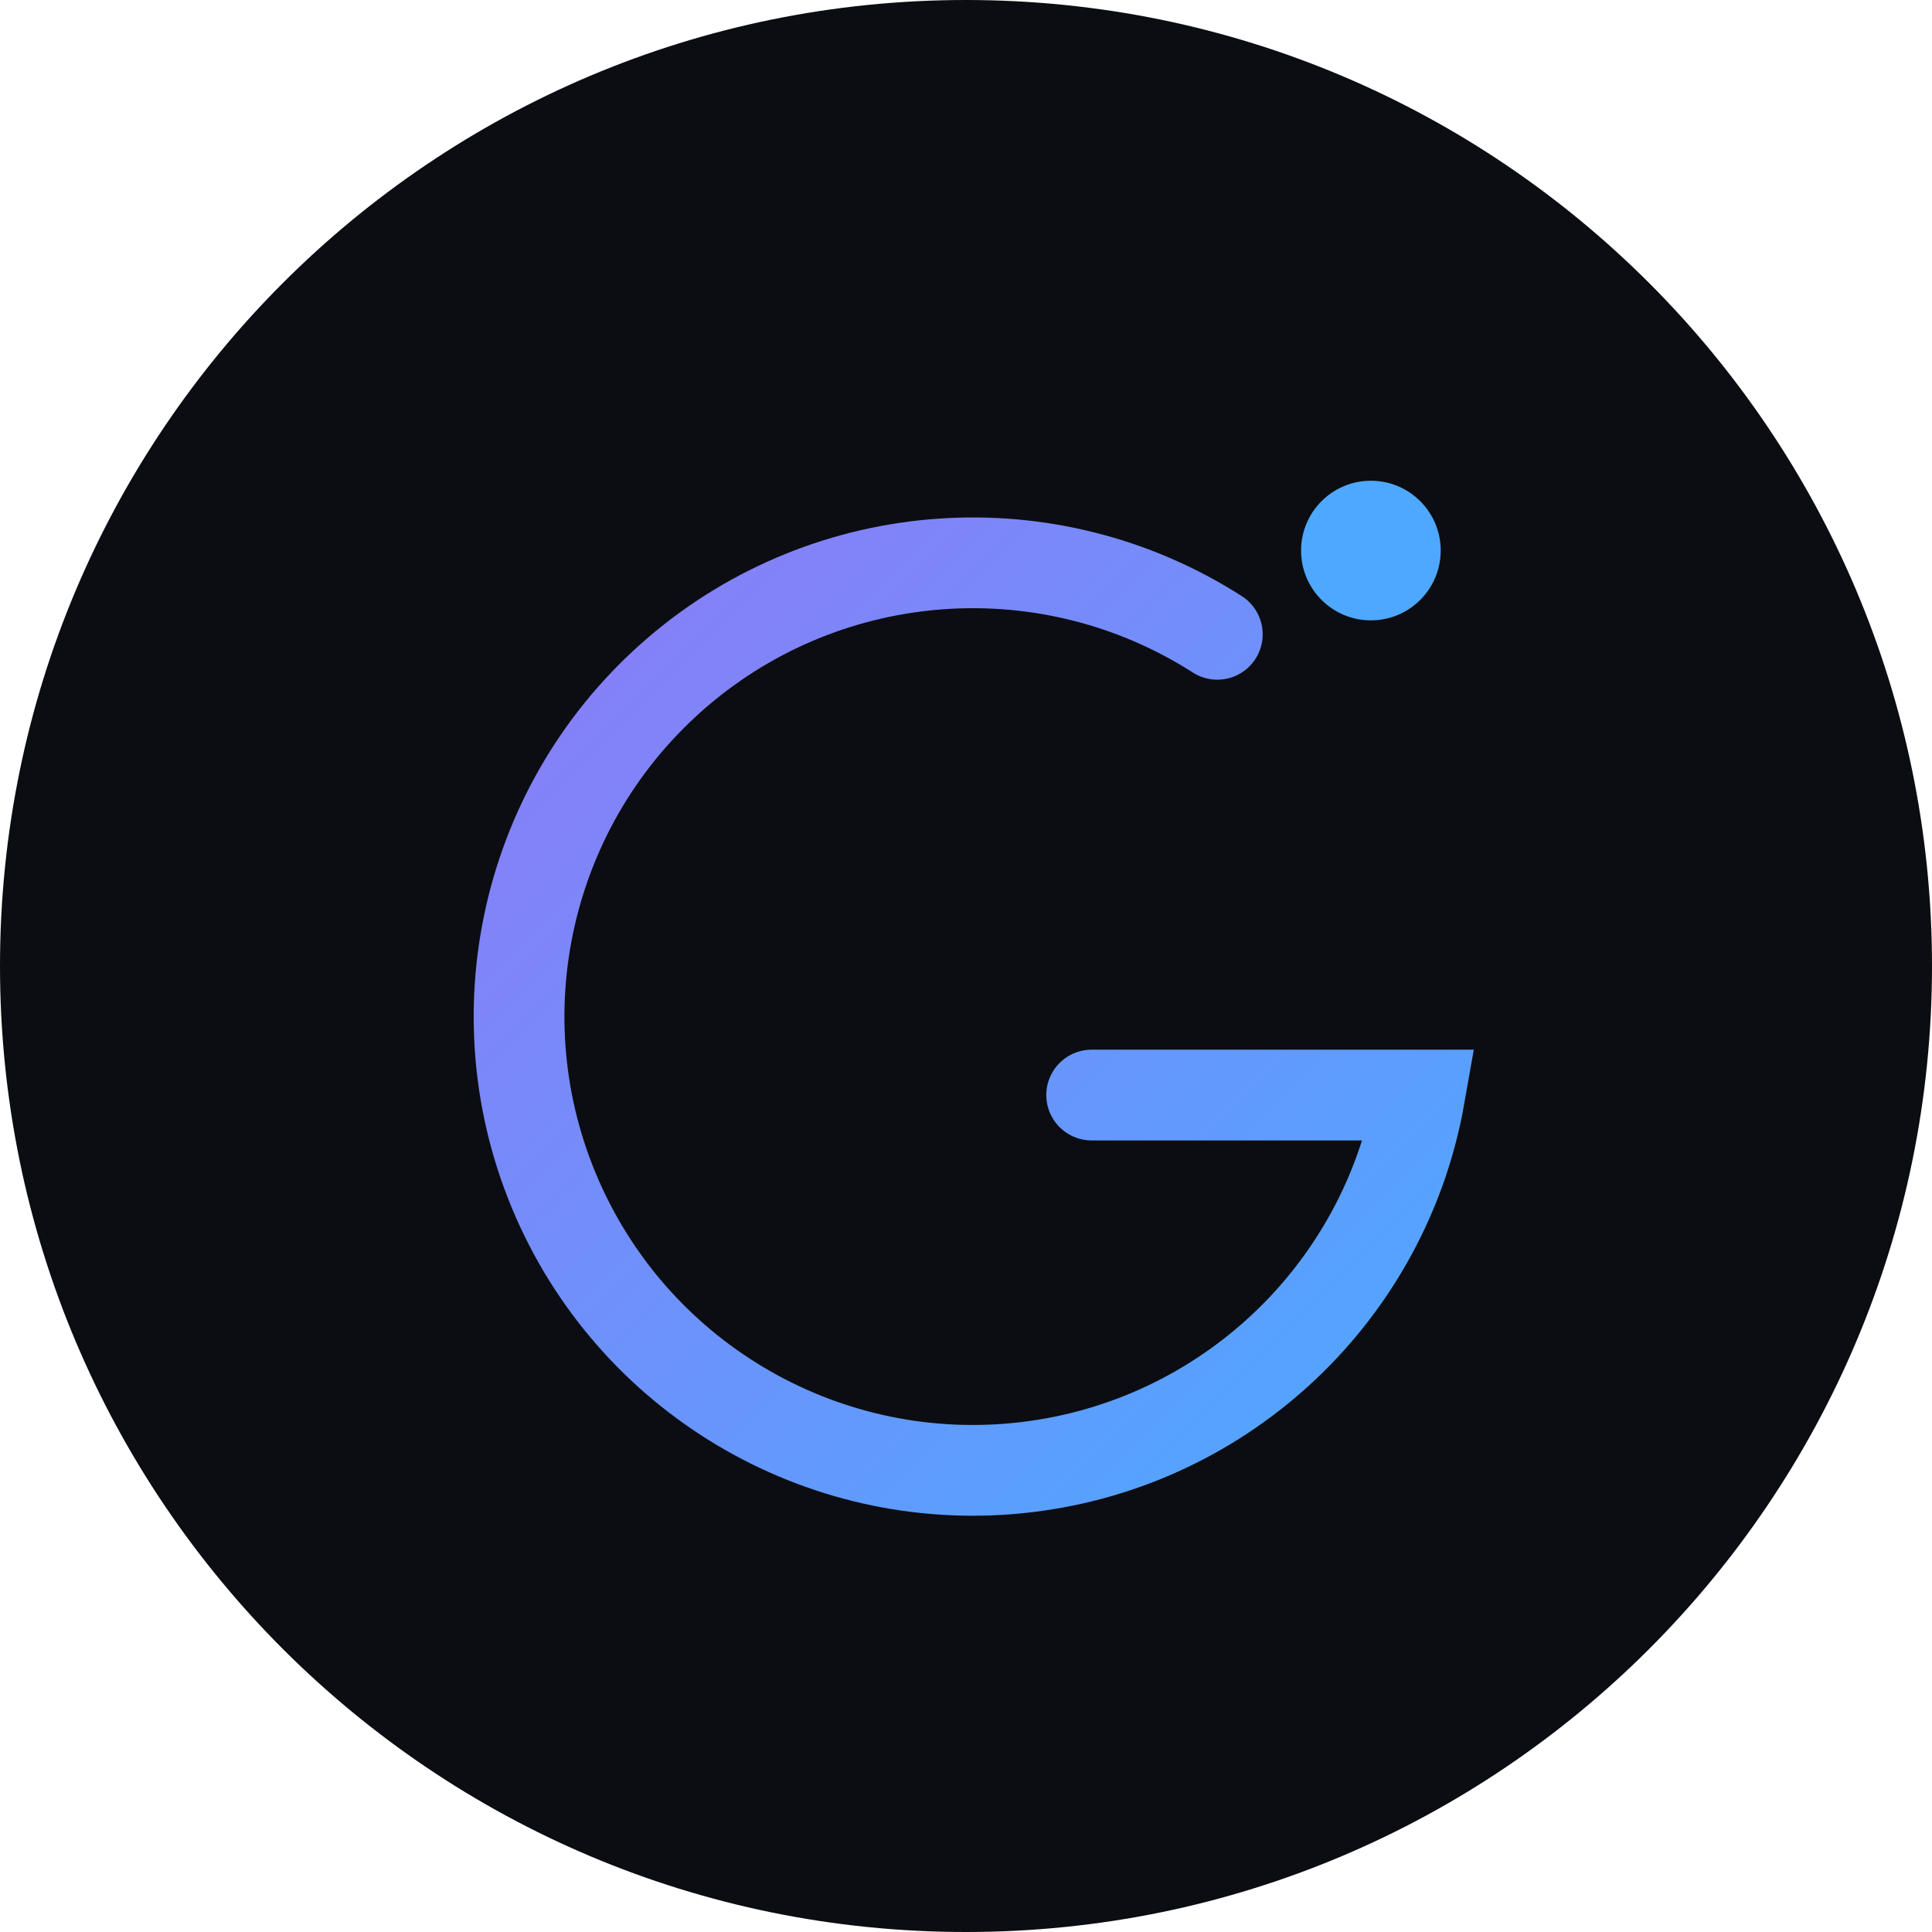
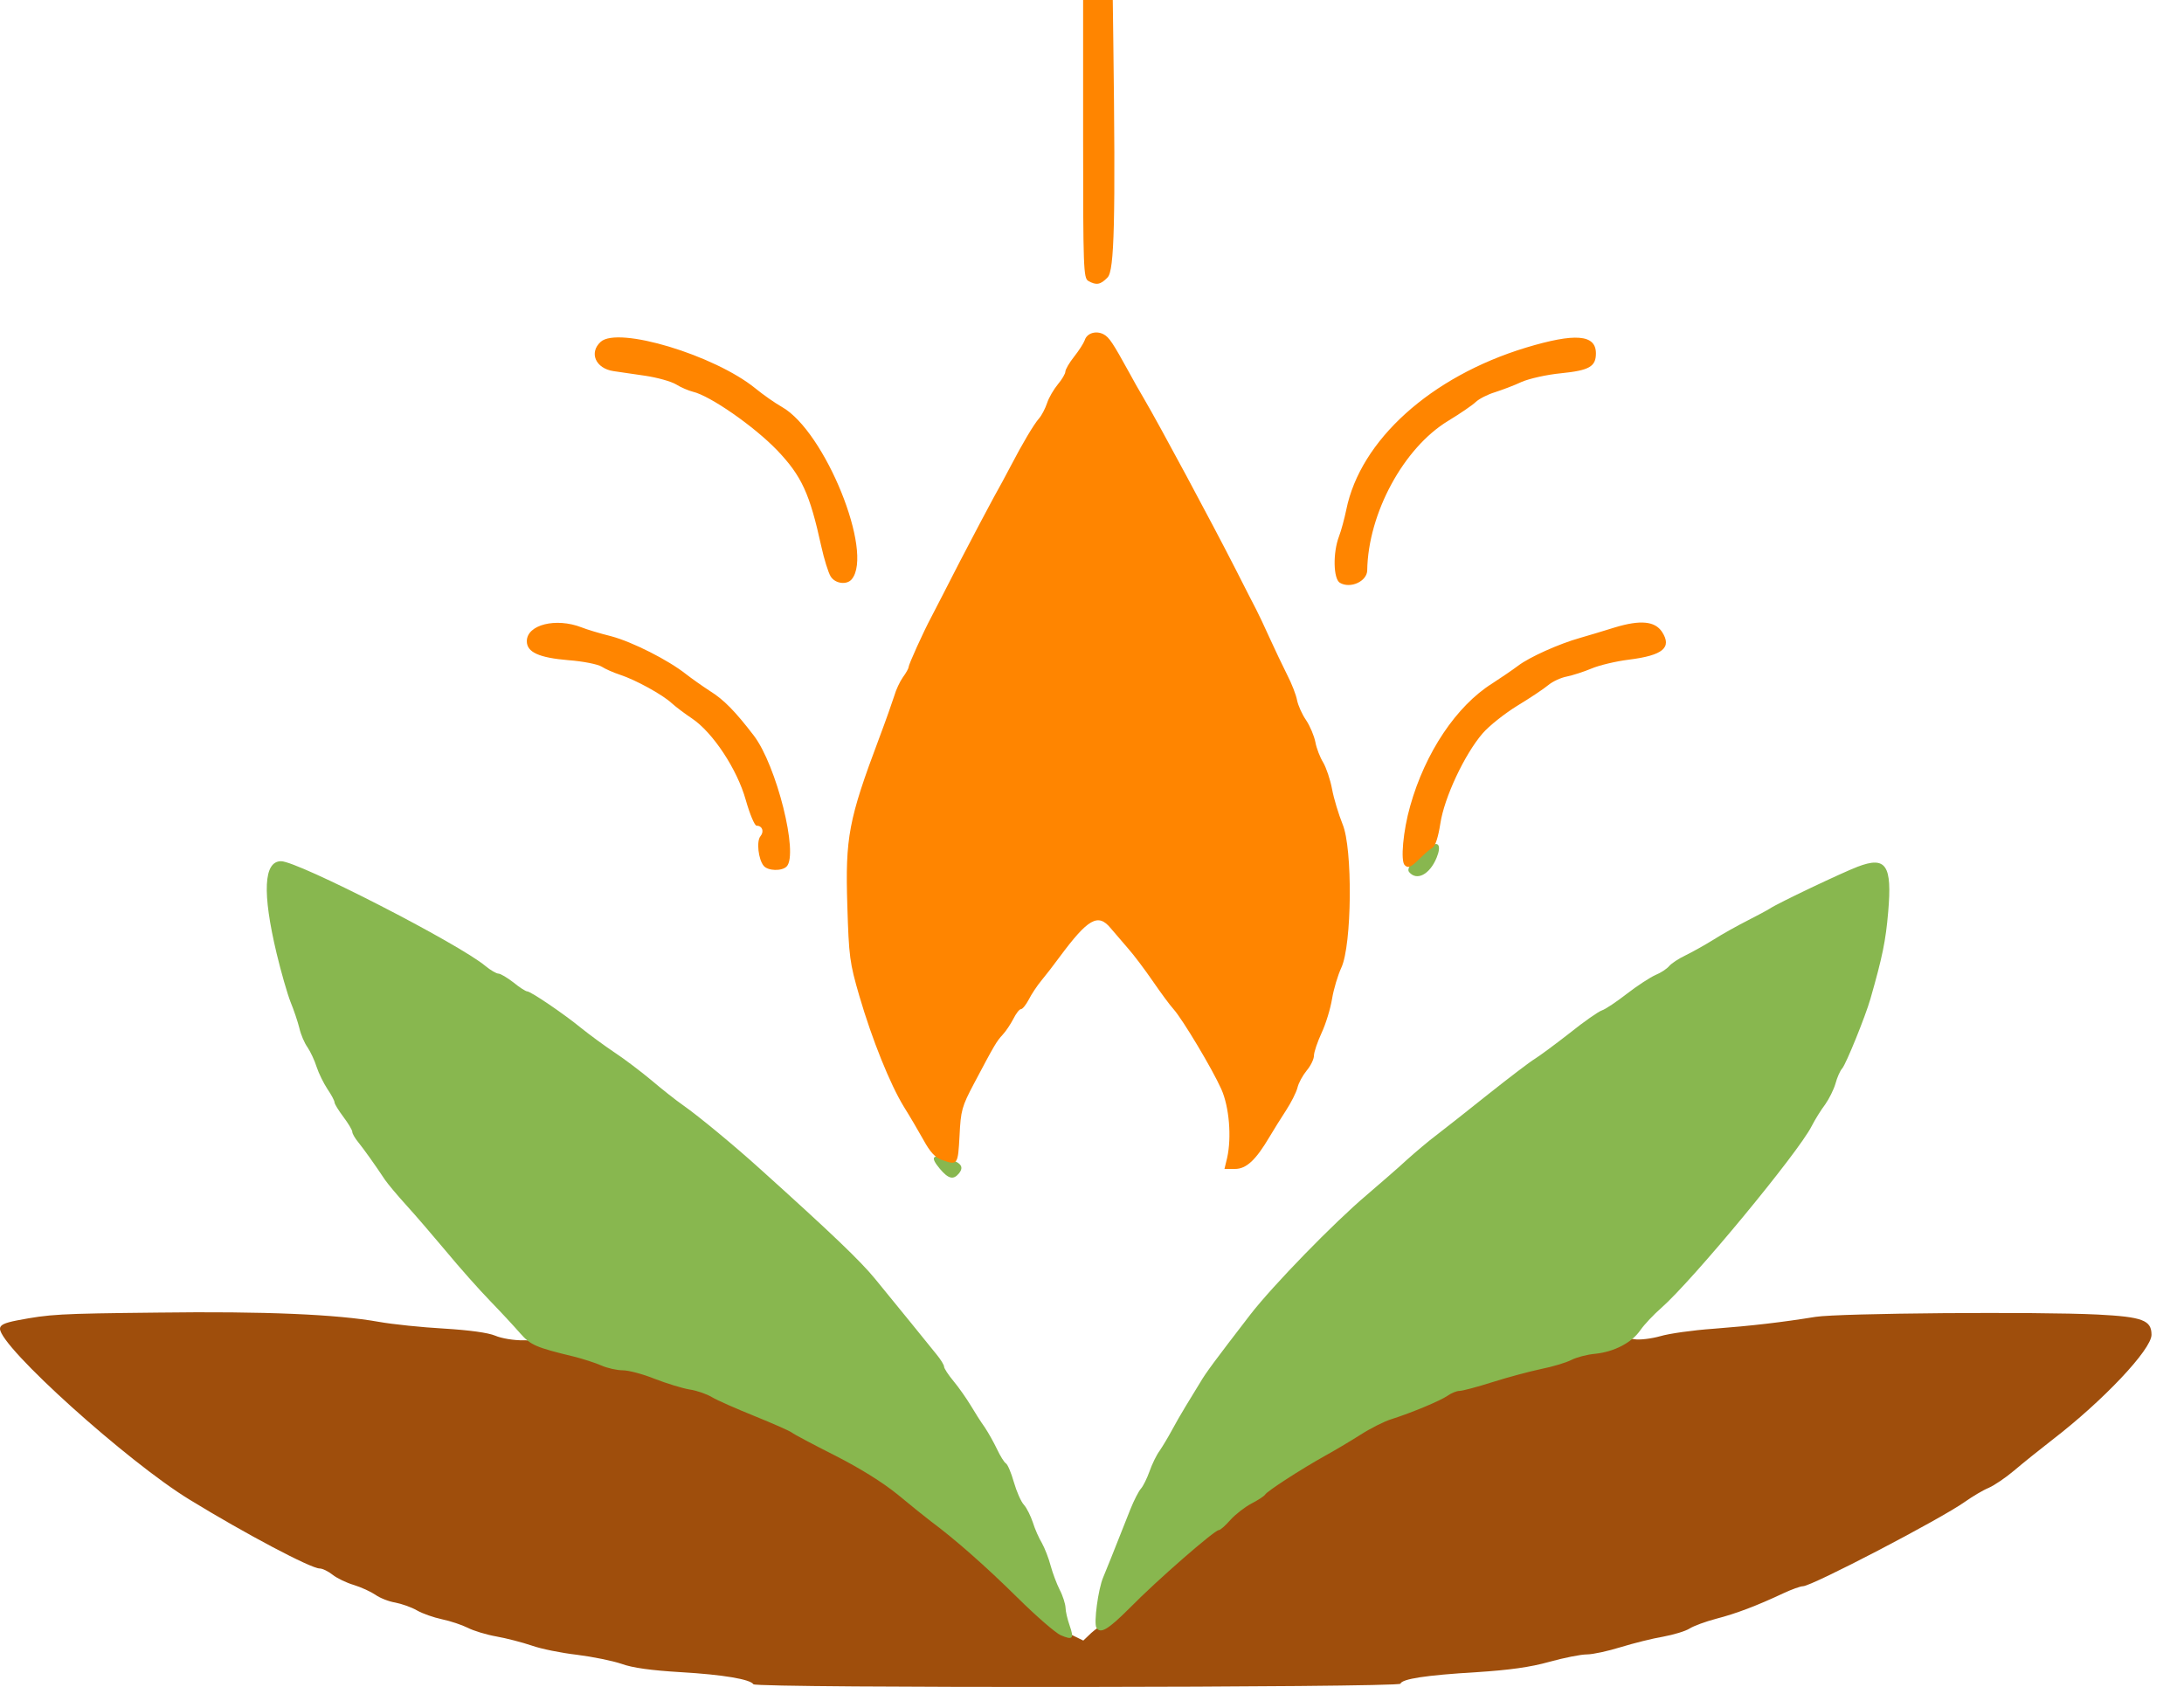
- <svg xmlns="http://www.w3.org/2000/svg" width="512" height="512" viewBox="0 0 512 512" role="img" aria-label="Gravit favicon">
-   <defs>
-     <linearGradient id="lum" x1="0" y1="0" x2="1" y2="1">
-       <stop offset="0" stop-color="#8B7CF6" />
-       <stop offset="1" stop-color="#4EA8FF" />
-     </linearGradient>
-   </defs>
-   <circle cx="256" cy="256" r="256" fill="#0B0D12" />
-   <g transform="translate(256,268) scale(1.85)">
-     <path d="M 36 -54 A 65 65 0 1 0 65 12 L 18 12" fill="none" stroke="url(#lum)" stroke-width="13" stroke-linecap="round" />
-     <circle cx="58" cy="-66" r="10" fill="#4EA8FF" />
-   </g>
+ <svg xmlns="http://www.w3.org/2000/svg" viewBox="0 0 123 95" width="123" height="95" role="img" aria-label="WinVinaya InfoSystems logo mark">
+   <style>.o{fill:#FF8500}.g{fill:#88B74F}.p{fill:#9F4E0C}.t{fill:#535353}.s{fill:#8C4519}</style>
+   <path class="p" fill-rule="evenodd" d="M42.43 94.85C42.25 94.57 40.73 94.31 38.34 94.17C36.68 94.07 35.63 93.93 35.00 93.70C34.50 93.53 33.37 93.30 32.49 93.19C31.62 93.09 30.47 92.86 29.94 92.67C29.41 92.49 28.52 92.26 27.96 92.16C27.39 92.06 26.67 91.84 26.34 91.67C26.02 91.51 25.37 91.29 24.89 91.19C24.42 91.09 23.79 90.87 23.48 90.69C23.17 90.51 22.62 90.32 22.26 90.25C21.89 90.19 21.39 89.99 21.14 89.81C20.89 89.64 20.35 89.39 19.93 89.26C19.52 89.14 18.98 88.88 18.74 88.69C18.49 88.49 18.16 88.33 18.00 88.33C17.51 88.33 13.82 86.38 10.67 84.45C7.18 82.32 0.00 75.85 0.00 74.83C0.00 74.62 0.24 74.50 0.96 74.36C2.82 74.01 3.22 73.98 8.89 73.92C14.93 73.84 18.98 74.02 21.33 74.44C22.11 74.58 23.76 74.75 25.00 74.82C26.45 74.91 27.48 75.05 27.89 75.22C28.24 75.37 28.94 75.49 29.47 75.48C30.00 75.47 30.70 75.58 31.02 75.71C31.35 75.85 31.94 76.02 32.33 76.08C32.73 76.15 33.35 76.34 33.73 76.51C34.11 76.69 34.70 76.83 35.04 76.83C35.38 76.83 36.20 77.05 36.87 77.31C37.54 77.58 38.42 77.85 38.83 77.91C39.25 77.98 39.81 78.17 40.09 78.34C40.37 78.51 41.46 79.00 42.50 79.42C43.54 79.84 44.49 80.26 44.60 80.35C44.71 80.44 45.80 81.02 47.03 81.64C48.46 82.36 49.71 83.14 50.56 83.84C51.28 84.43 52.12 85.10 52.42 85.33C53.74 86.32 55.51 87.88 57.32 89.64C58.56 90.86 59.56 91.68 60.13 91.96L61.01 92.39L61.46 91.96C61.71 91.73 62.08 91.49 62.28 91.43C62.47 91.37 62.83 91.06 63.07 90.75C63.59 90.07 68.24 85.97 68.68 85.80C68.84 85.74 69.11 85.49 69.27 85.25C69.42 85.01 69.91 84.63 70.35 84.41C70.79 84.19 71.19 83.93 71.25 83.84C71.37 83.63 73.24 82.42 74.58 81.68C75.13 81.37 76.05 80.83 76.62 80.46C77.18 80.10 77.97 79.71 78.37 79.58C79.50 79.23 81.11 78.56 81.53 78.27C81.74 78.12 82.04 78.00 82.20 78.00C82.36 78.00 83.19 77.78 84.04 77.51C84.89 77.24 86.12 76.91 86.78 76.77C87.43 76.64 88.20 76.40 88.49 76.26C88.78 76.11 89.40 75.95 89.88 75.90C90.36 75.85 90.92 75.70 91.13 75.57C91.37 75.41 91.71 75.36 92.05 75.42C92.34 75.47 93.00 75.39 93.50 75.25C94.00 75.10 95.35 74.91 96.50 74.83C98.70 74.66 100.33 74.47 102.25 74.16C103.59 73.95 114.73 73.86 118.14 74.03C120.67 74.16 121.17 74.35 121.17 75.17C121.17 76.00 118.44 78.89 115.59 81.08C114.88 81.63 113.91 82.41 113.44 82.81C112.97 83.21 112.32 83.65 112.00 83.79C111.68 83.92 111.08 84.28 110.67 84.57C109.31 85.54 102.04 89.33 101.54 89.33C101.40 89.33 100.90 89.51 100.43 89.73C98.94 90.43 97.78 90.87 96.66 91.16C96.05 91.32 95.38 91.57 95.16 91.71C94.93 91.86 94.26 92.06 93.67 92.17C93.07 92.27 92.00 92.54 91.28 92.76C90.57 92.98 89.71 93.17 89.37 93.17C89.03 93.17 88.08 93.36 87.25 93.59C86.18 93.89 85.01 94.05 83.17 94.17C80.29 94.34 78.96 94.55 78.87 94.82C78.79 95.04 42.57 95.08 42.43 94.85Z" />
+   <path class="g" fill-rule="evenodd" d="M59.74 92.09C59.46 91.97 58.36 91.02 57.31 89.98C55.53 88.22 53.78 86.68 52.42 85.67C52.12 85.44 51.28 84.77 50.56 84.17C49.71 83.48 48.46 82.70 47.03 81.97C45.80 81.35 44.71 80.77 44.60 80.68C44.49 80.59 43.54 80.17 42.50 79.75C41.46 79.33 40.37 78.85 40.09 78.68C39.81 78.51 39.25 78.31 38.83 78.25C38.42 78.18 37.54 77.91 36.87 77.65C36.20 77.38 35.40 77.17 35.07 77.17C34.75 77.17 34.21 77.05 33.87 76.90C33.53 76.75 32.84 76.53 32.33 76.40C30.17 75.88 29.88 75.75 29.29 75.08C28.98 74.72 28.21 73.89 27.59 73.25C26.97 72.61 25.87 71.37 25.15 70.50C24.42 69.63 23.41 68.45 22.89 67.88C22.37 67.31 21.83 66.66 21.68 66.44C21.09 65.55 20.50 64.73 20.18 64.33C19.99 64.10 19.84 63.84 19.84 63.74C19.84 63.64 19.61 63.26 19.34 62.90C19.07 62.54 18.84 62.17 18.84 62.08C18.84 61.99 18.66 61.65 18.44 61.33C18.23 61.01 17.95 60.45 17.83 60.08C17.72 59.72 17.48 59.22 17.32 58.98C17.15 58.75 16.94 58.26 16.86 57.90C16.77 57.54 16.55 56.88 16.36 56.42C16.18 55.96 15.83 54.74 15.58 53.70C14.76 50.26 14.85 48.50 15.83 48.50C16.78 48.50 25.87 53.16 27.35 54.41C27.63 54.64 27.96 54.83 28.07 54.83C28.19 54.83 28.57 55.06 28.92 55.33C29.26 55.61 29.61 55.83 29.69 55.83C29.89 55.83 31.75 57.09 32.75 57.91C33.21 58.28 34.03 58.88 34.58 59.25C35.13 59.61 36.08 60.33 36.68 60.83C37.28 61.34 38.09 61.98 38.48 62.25C39.35 62.86 41.36 64.52 42.83 65.85C46.86 69.48 48.46 71.01 49.30 72.04C49.82 72.68 50.72 73.78 51.29 74.48C51.86 75.18 52.51 75.99 52.74 76.27C52.98 76.56 53.17 76.87 53.17 76.97C53.17 77.06 53.41 77.43 53.71 77.79C54.01 78.15 54.44 78.77 54.67 79.15C54.90 79.54 55.25 80.09 55.46 80.38C55.66 80.68 55.97 81.23 56.15 81.61C56.33 81.99 56.55 82.35 56.65 82.41C56.75 82.47 56.95 82.94 57.10 83.47C57.25 83.99 57.50 84.57 57.67 84.75C57.83 84.93 58.05 85.38 58.17 85.74C58.28 86.10 58.51 86.62 58.68 86.90C58.84 87.19 59.06 87.75 59.17 88.17C59.28 88.58 59.51 89.19 59.68 89.53C59.86 89.87 60.00 90.33 60.01 90.54C60.01 90.74 60.12 91.20 60.24 91.54C60.50 92.29 60.42 92.38 59.74 92.09ZM61.75 91.67C61.59 91.41 61.85 89.48 62.13 88.83C62.35 88.30 62.57 87.76 63.66 85.00C63.86 84.50 64.13 83.97 64.26 83.83C64.39 83.68 64.60 83.25 64.74 82.86C64.88 82.46 65.13 81.94 65.31 81.70C65.48 81.45 65.78 80.95 65.98 80.58C66.17 80.22 66.54 79.58 66.79 79.17C67.05 78.75 67.40 78.17 67.59 77.86C67.91 77.31 68.41 76.64 70.41 74.04C71.68 72.40 75.13 68.85 76.98 67.29C77.76 66.62 78.78 65.74 79.24 65.31C79.71 64.89 80.46 64.25 80.93 63.90C81.40 63.54 82.72 62.50 83.87 61.58C85.02 60.67 86.17 59.79 86.44 59.63C86.70 59.47 87.58 58.82 88.40 58.18C89.21 57.53 90.03 56.96 90.22 56.90C90.41 56.84 91.04 56.42 91.63 55.96C92.21 55.51 92.94 55.04 93.23 54.91C93.53 54.79 93.88 54.56 94.01 54.40C94.14 54.25 94.55 53.98 94.91 53.81C95.28 53.63 96.00 53.23 96.50 52.92C97.00 52.60 97.87 52.12 98.42 51.84C98.97 51.56 99.53 51.26 99.67 51.17C100.11 50.87 103.73 49.15 104.62 48.81C106.22 48.20 106.57 48.71 106.34 51.36C106.20 52.99 106.02 53.87 105.34 56.25C105.06 57.23 103.97 59.92 103.75 60.17C103.63 60.30 103.46 60.69 103.37 61.03C103.27 61.37 103.01 61.89 102.79 62.20C102.56 62.50 102.22 63.05 102.03 63.42C101.28 64.91 95.35 72.08 93.57 73.65C93.13 74.03 92.60 74.60 92.39 74.90C91.91 75.61 90.91 76.13 89.84 76.24C89.38 76.28 88.78 76.44 88.49 76.59C88.20 76.74 87.43 76.97 86.78 77.10C86.12 77.24 84.89 77.57 84.04 77.84C83.19 78.11 82.36 78.33 82.20 78.33C82.04 78.33 81.74 78.45 81.53 78.60C81.11 78.89 79.50 79.56 78.37 79.92C77.97 80.04 77.18 80.44 76.62 80.80C76.05 81.16 75.13 81.71 74.58 82.01C73.24 82.76 71.37 83.97 71.25 84.17C71.19 84.26 70.84 84.49 70.47 84.68C70.11 84.87 69.58 85.28 69.30 85.59C69.02 85.91 68.73 86.17 68.64 86.17C68.40 86.17 65.13 89.02 63.64 90.54C62.41 91.77 61.98 92.03 61.75 91.67ZM52.93 65.82C52.37 65.15 52.50 64.99 53.37 65.24C54.13 65.47 54.31 65.71 54.00 66.09C53.69 66.46 53.41 66.39 52.93 65.82ZM79.36 49.11C79.18 48.90 79.60 48.39 80.53 47.69C81.01 47.32 81.19 47.62 80.91 48.30C80.52 49.25 79.79 49.63 79.36 49.11Z" />
+   <path class="o" fill-rule="evenodd" d="M69.11 65.21C69.37 64.05 69.23 62.33 68.78 61.33C68.27 60.19 66.60 57.40 66.09 56.83C65.88 56.60 65.36 55.89 64.92 55.25C64.48 54.61 63.85 53.77 63.52 53.40C63.19 53.02 62.75 52.51 62.55 52.27C61.84 51.41 61.28 51.73 59.67 53.90C59.35 54.34 58.89 54.93 58.65 55.22C58.41 55.51 58.09 55.99 57.94 56.29C57.78 56.59 57.59 56.83 57.50 56.83C57.41 56.83 57.22 57.08 57.07 57.38C56.92 57.67 56.65 58.08 56.47 58.27C56.12 58.65 56.02 58.82 54.85 61.03C54.17 62.32 54.11 62.53 54.04 63.96C53.95 65.61 53.94 65.64 53.04 65.32C52.68 65.20 52.38 64.88 52.01 64.20C51.72 63.68 51.22 62.83 50.90 62.32C50.13 61.06 49.12 58.56 48.40 56.10C47.85 54.21 47.81 53.89 47.72 51.00C47.60 47.16 47.79 46.15 49.51 41.58C49.89 40.57 50.27 39.49 50.37 39.17C50.46 38.85 50.68 38.38 50.85 38.14C51.03 37.90 51.17 37.64 51.17 37.57C51.17 37.43 52.01 35.57 52.45 34.75C52.59 34.48 53.32 33.07 54.06 31.62C54.81 30.18 55.66 28.57 55.95 28.04C56.25 27.51 56.68 26.71 56.92 26.25C57.57 25.00 58.22 23.90 58.52 23.56C58.67 23.39 58.87 23.00 58.97 22.70C59.07 22.39 59.35 21.92 59.58 21.64C59.81 21.37 60.00 21.04 60.00 20.93C60.00 20.81 60.22 20.43 60.49 20.09C60.76 19.75 61.03 19.33 61.09 19.16C61.21 18.76 61.73 18.60 62.16 18.83C62.47 19.00 62.67 19.30 63.60 20.99C63.79 21.35 64.16 22.00 64.42 22.44C65.28 23.90 68.27 29.47 69.60 32.08C70.11 33.09 70.63 34.10 70.75 34.33C70.87 34.56 71.21 35.27 71.50 35.92C71.79 36.56 72.24 37.50 72.49 38.00C72.75 38.50 73.00 39.15 73.05 39.44C73.11 39.73 73.33 40.23 73.56 40.56C73.78 40.89 74.01 41.44 74.08 41.79C74.14 42.13 74.34 42.65 74.52 42.94C74.69 43.23 74.92 43.90 75.02 44.44C75.12 44.98 75.39 45.86 75.61 46.41C76.19 47.77 76.14 53.23 75.54 54.50C75.35 54.91 75.11 55.70 75.02 56.25C74.93 56.80 74.67 57.66 74.43 58.17C74.20 58.67 74.00 59.25 74.00 59.45C74.00 59.64 73.82 60.02 73.59 60.29C73.37 60.56 73.13 60.99 73.07 61.26C73.00 61.53 72.71 62.10 72.43 62.53C72.15 62.96 71.73 63.63 71.50 64.02C70.72 65.34 70.19 65.83 69.55 65.83L68.96 65.83L69.11 65.21ZM43.01 48.76C42.71 48.40 42.59 47.37 42.83 47.09C43.05 46.82 42.93 46.50 42.61 46.50C42.50 46.50 42.23 45.86 42.00 45.05C41.52 43.33 40.15 41.25 38.97 40.46C38.58 40.20 38.06 39.81 37.83 39.60C37.30 39.11 35.78 38.28 34.92 38.00C34.55 37.88 34.08 37.67 33.88 37.54C33.67 37.41 32.84 37.24 32.02 37.18C30.35 37.04 29.67 36.73 29.67 36.11C29.67 35.18 31.31 34.77 32.75 35.33C33.02 35.44 33.77 35.67 34.42 35.83C35.62 36.15 37.63 37.17 38.63 37.96C38.95 38.21 39.56 38.64 39.99 38.92C40.76 39.40 41.40 40.05 42.45 41.42C43.73 43.09 44.99 48.11 44.30 48.80C44.03 49.07 43.25 49.05 43.01 48.76ZM79.11 48.72C78.87 48.48 79.02 46.79 79.42 45.39C80.27 42.37 82.03 39.75 84.04 38.49C84.52 38.18 85.18 37.73 85.50 37.49C86.13 37.01 87.79 36.26 89.00 35.92C89.41 35.80 90.30 35.54 90.96 35.33C92.39 34.90 93.20 34.98 93.60 35.58C94.18 36.47 93.66 36.91 91.73 37.15C91.00 37.24 90.05 37.47 89.63 37.65C89.20 37.83 88.58 38.03 88.24 38.10C87.91 38.16 87.44 38.38 87.20 38.58C86.95 38.79 86.17 39.31 85.46 39.74C84.76 40.17 83.87 40.87 83.50 41.30C82.48 42.48 81.34 44.92 81.12 46.37C81.00 47.14 80.84 47.64 80.68 47.74C80.53 47.82 80.20 48.11 79.95 48.36C79.46 48.85 79.30 48.91 79.11 48.72ZM75.46 32.82C75.09 32.60 75.06 31.13 75.41 30.21C75.54 29.87 75.72 29.19 75.82 28.71C76.61 24.79 80.58 21.21 85.93 19.58C88.71 18.74 89.88 18.83 89.88 19.90C89.88 20.65 89.50 20.86 87.92 21.02C87.10 21.10 86.13 21.32 85.69 21.51C85.27 21.71 84.59 21.96 84.19 22.09C83.79 22.21 83.30 22.46 83.11 22.64C82.91 22.83 82.22 23.30 81.56 23.70C79.05 25.22 77.05 28.91 77.00 32.12C76.99 32.74 76.05 33.17 75.46 32.82ZM46.78 32.46C46.65 32.25 46.41 31.48 46.25 30.75C45.60 27.79 45.15 26.81 43.77 25.36C42.47 24.01 40.00 22.29 39.02 22.06C38.78 22.00 38.35 21.82 38.08 21.65C37.80 21.48 37.01 21.26 36.33 21.16C35.64 21.06 34.84 20.94 34.55 20.90C33.54 20.75 33.16 19.86 33.83 19.25C34.81 18.36 40.24 20.00 42.54 21.87C42.98 22.23 43.65 22.70 44.04 22.92C46.46 24.29 49.22 31.11 47.97 32.62C47.69 32.96 47.03 32.87 46.78 32.46ZM61.29 15.82C61.02 15.66 61.00 15.10 61.00 7.83L61.00 0.00L61.83 0.00L62.67 0.00L62.70 2.29C62.83 12.42 62.76 15.24 62.38 15.62C61.98 16.04 61.74 16.08 61.29 15.82Z" />
</svg>
